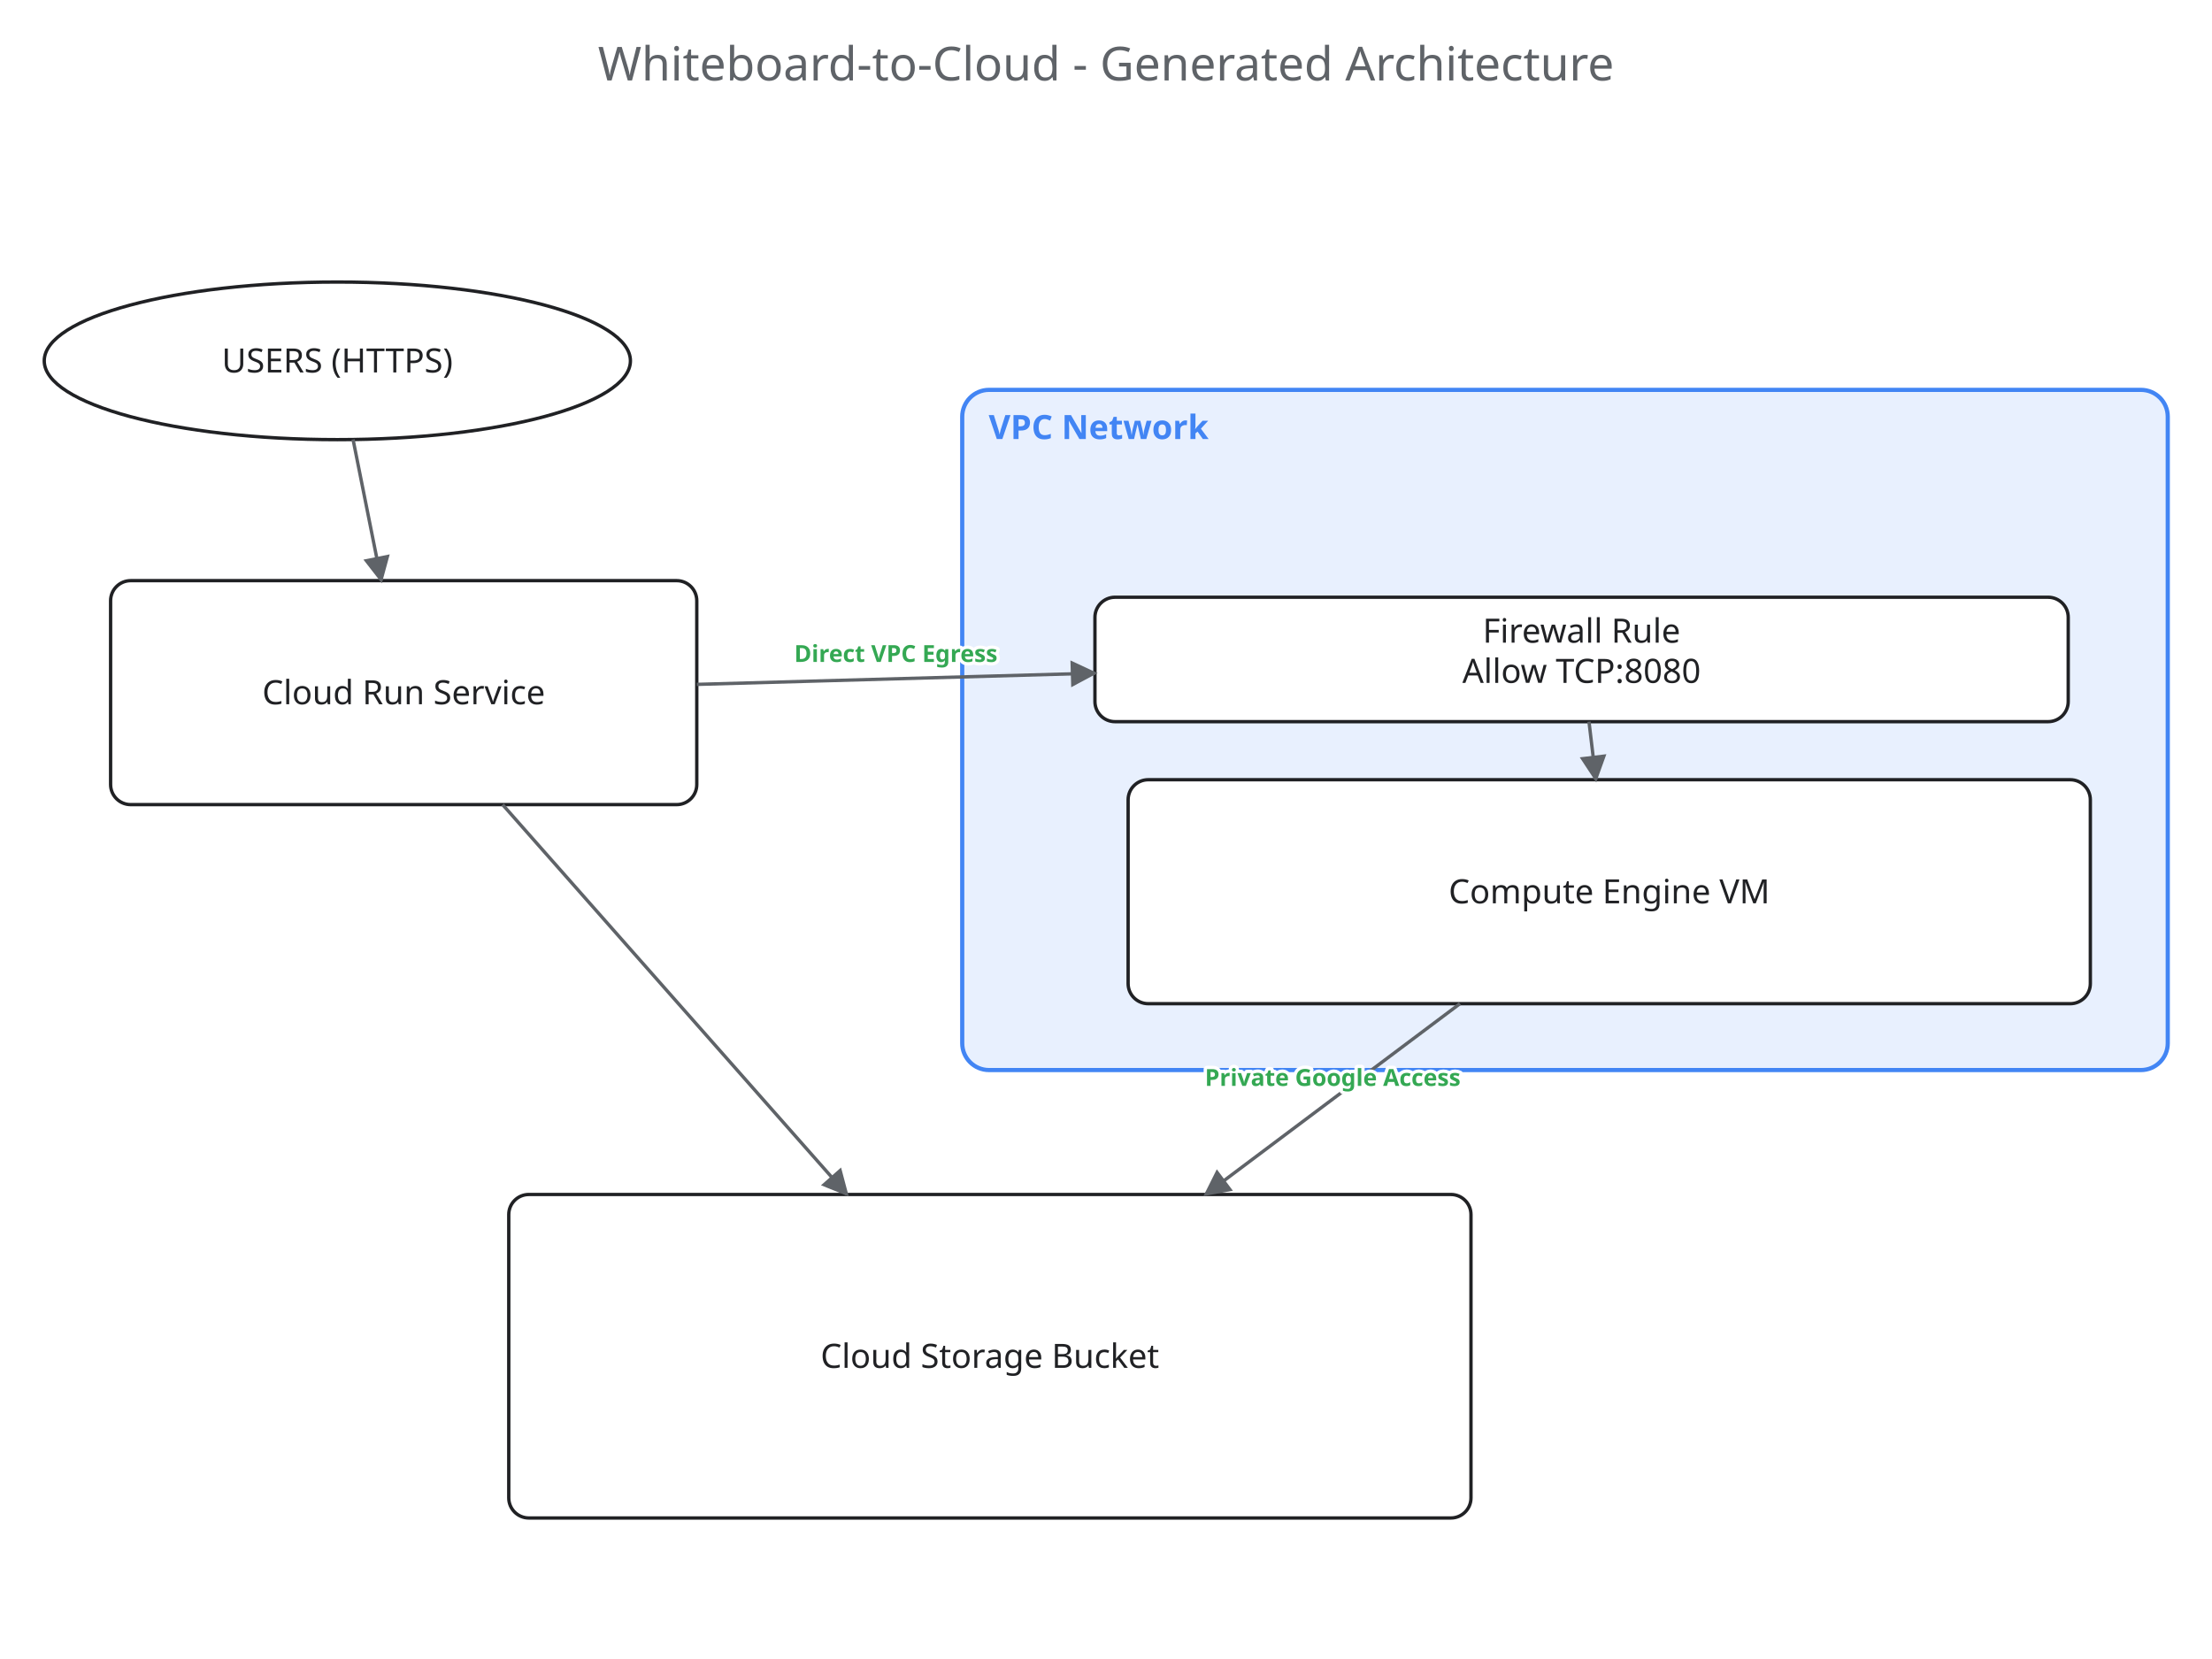
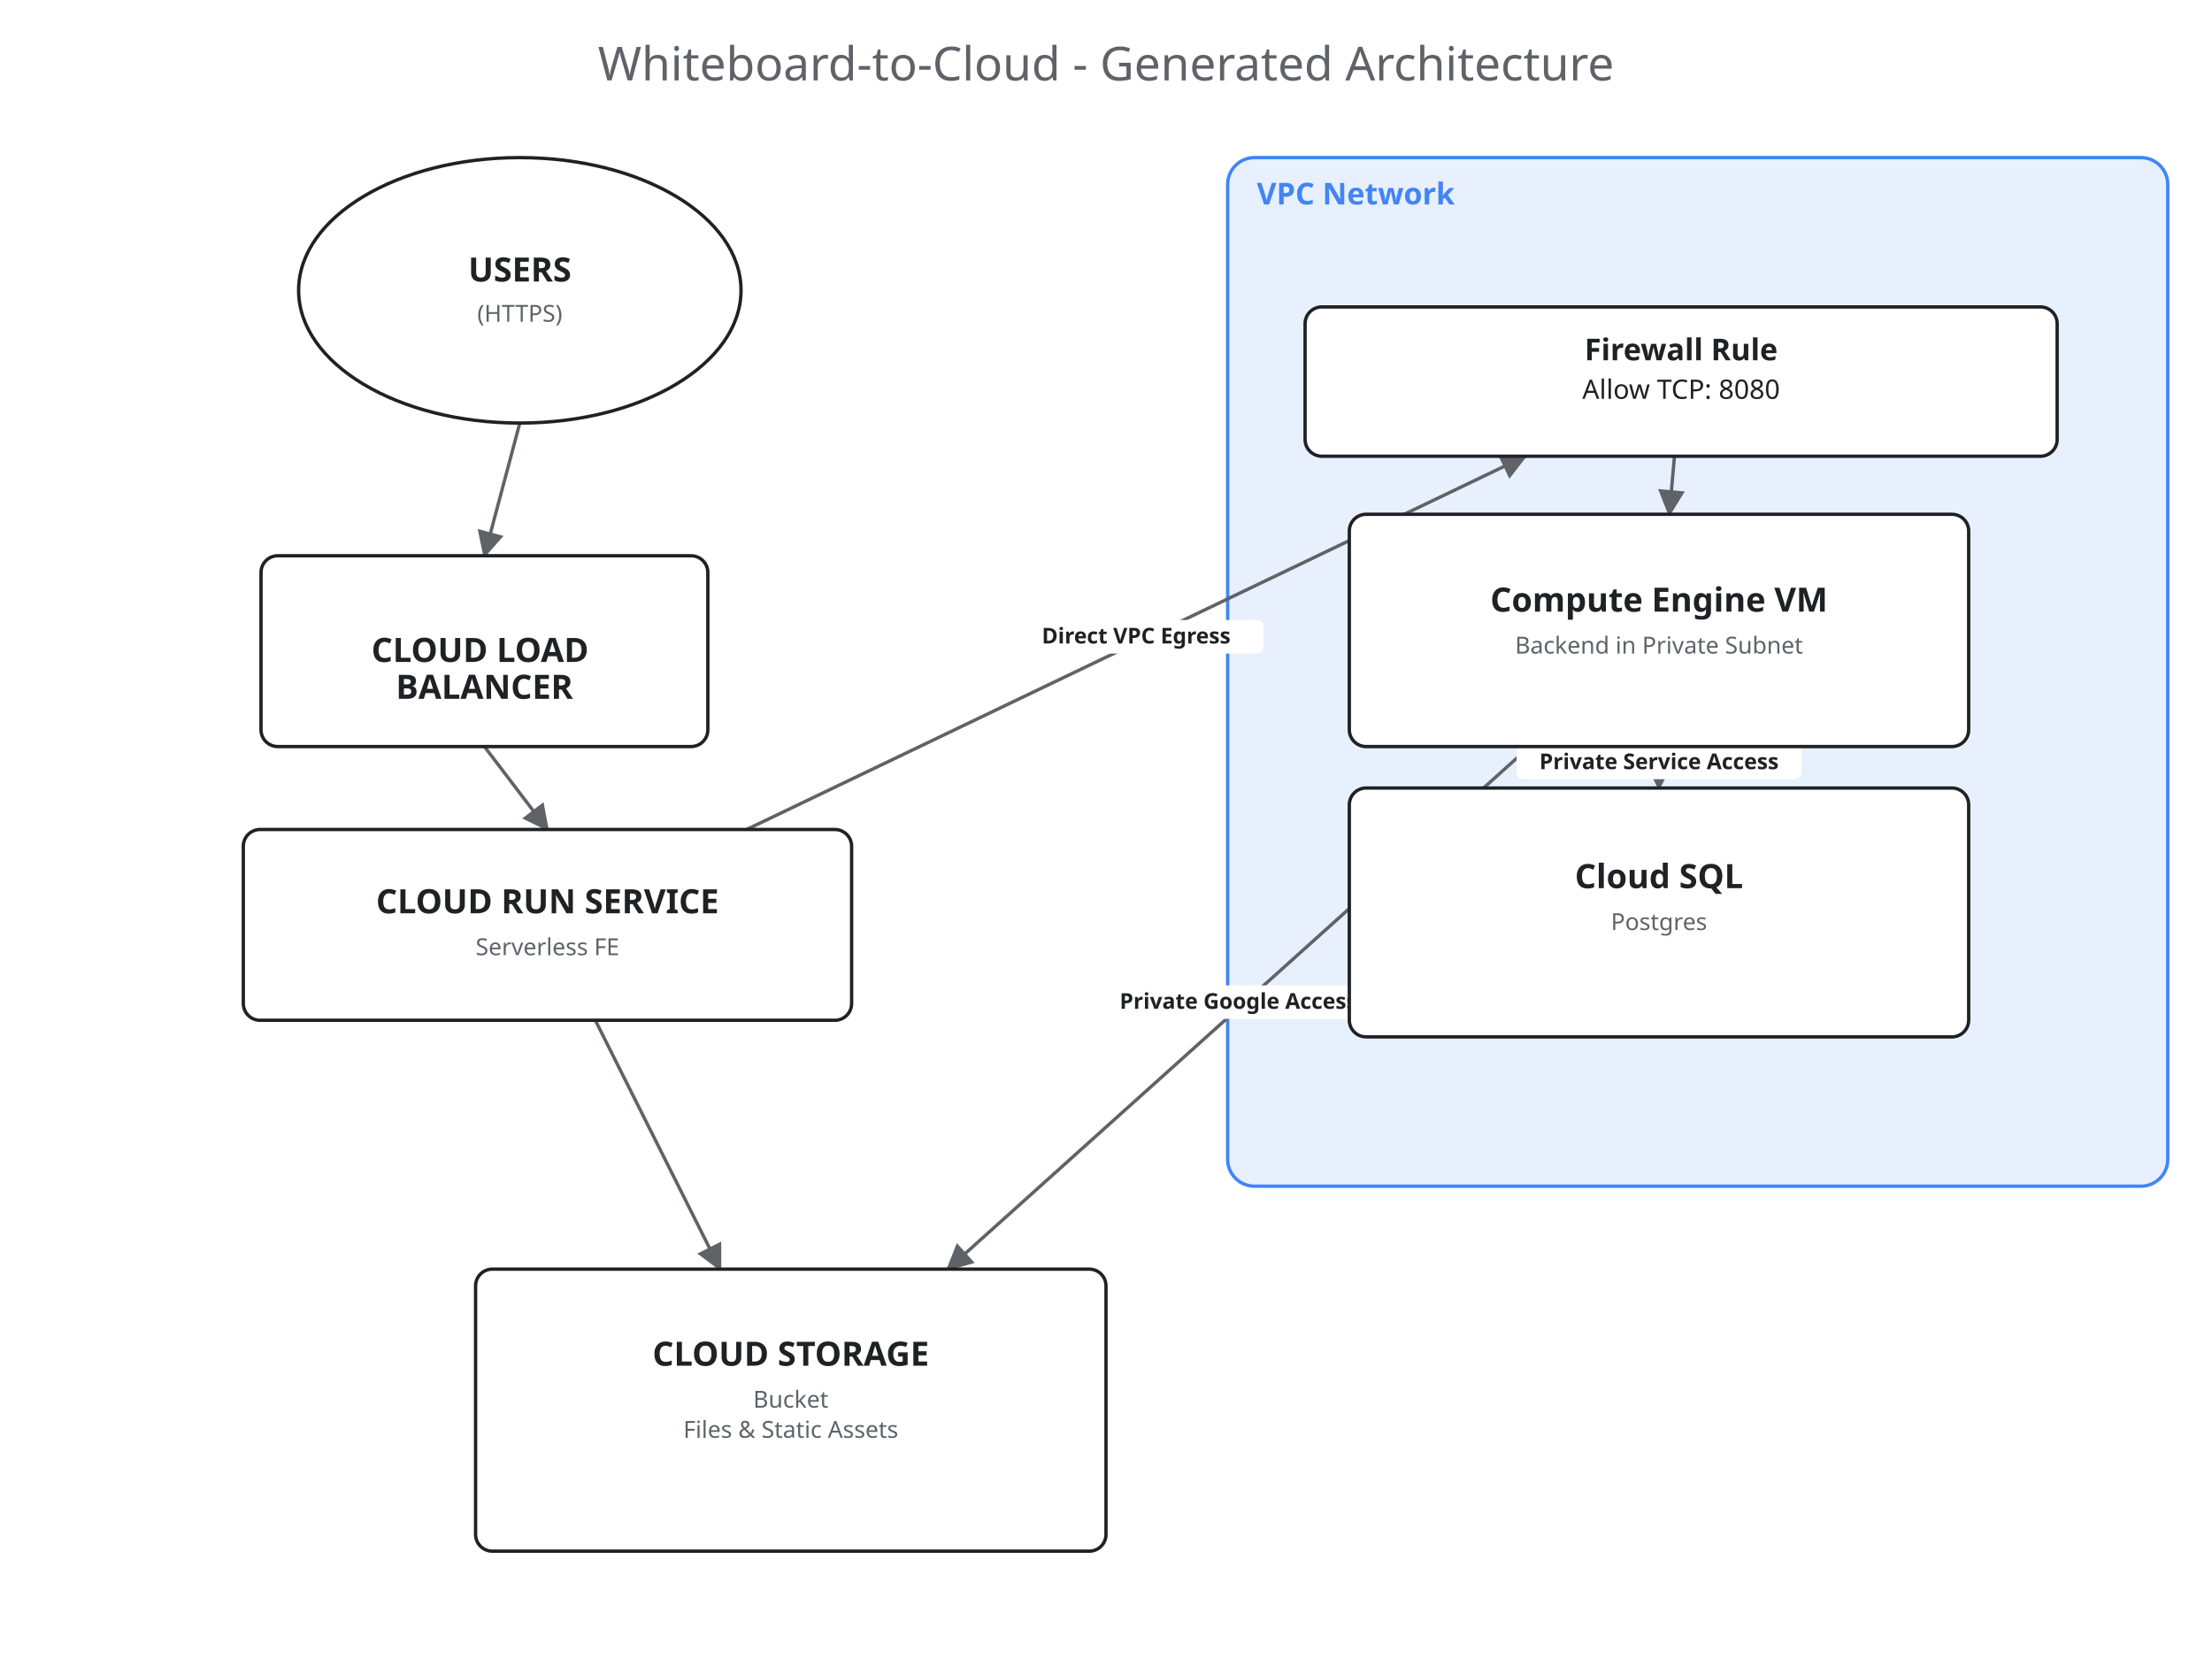
- <svg xmlns="http://www.w3.org/2000/svg" viewBox="0 0 1320 990" width="1320" height="990" style="background:white;font-family:sans-serif">
-   <rect x="0" y="0" width="1320" height="990" fill="white" />
-   <text x="660" y="48" text-anchor="middle" font-size="28" fill="#5F6368" font-family="sans-serif">Whiteboard-to-Cloud - Generated Architecture</text>
+ <svg xmlns="http://www.w3.org/2000/svg" viewBox="0 0 1320 990" width="1320" height="990">
+   <rect x="0" y="0" width="1320" height="990" fill="#ffffff" />
  <defs>
-     <marker id="arrow" viewBox="0 0 10 10" refX="9" refY="5" markerWidth="8" markerHeight="8" orient="auto-start-reverse">
+     <marker id="arrowhead" viewBox="0 0 10 10" refX="9" refY="5" markerWidth="8" markerHeight="8" orient="auto-start-reverse">
      <path d="M 0 0 L 10 5 L 0 10 z" fill="#5F6368" />
    </marker>
  </defs>
-   <rect x="574.2" y="232.65" width="719.4" height="405.9" rx="16" ry="16" fill="#E8F0FE" stroke="#4285F4" stroke-width="2.5" />
-   <text x="590" y="262" font-size="20" fill="#4285F4" font-weight="600">VPC Network</text>
-   <rect x="303.6" y="712.8" width="574.2" height="193.05" rx="12" ry="12" fill="white" stroke="#202124" stroke-width="2" />
-   <text x="590.7" y="809.325" text-anchor="middle" dominant-baseline="middle" font-size="20" fill="#202124">Cloud Storage Bucket</text>
-   <rect x="66" y="346.5" width="349.8" height="133.65" rx="12" ry="12" fill="white" stroke="#202124" stroke-width="2" />
-   <text x="240.9" y="413.325" text-anchor="middle" dominant-baseline="middle" font-size="20" fill="#202124">Cloud Run Service</text>
-   <rect x="653.4" y="356.4" width="580.8" height="74.25" rx="12" ry="12" fill="white" stroke="#202124" stroke-width="2" />
-   <text x="943.8" y="383.5" text-anchor="middle" font-size="20" fill="#202124">Firewall Rule</text>
-   <text x="943.8" y="407.5" text-anchor="middle" font-size="20" fill="#202124"> Allow TCP:8080</text>
-   <rect x="673.2" y="465.3" width="574.2" height="133.65" rx="12" ry="12" fill="white" stroke="#202124" stroke-width="2" />
-   <text x="960.3" y="532.125" text-anchor="middle" dominant-baseline="middle" font-size="20" fill="#202124">Compute Engine VM</text>
-   <ellipse cx="201.3" cy="215.325" rx="174.9" ry="47.025" fill="white" stroke="#202124" stroke-width="2" />
-   <text x="201.3" y="215.325" text-anchor="middle" dominant-baseline="middle" font-size="20" fill="#202124">USERS (HTTPS)</text>
-   <line x1="210.69" y1="262.29" x2="227.54" y2="346.5" stroke="#5F6368" stroke-width="2" marker-end="url(#arrow)" />
-   <line x1="299.92" y1="480.15" x2="505.44" y2="712.8" stroke="#5F6368" stroke-width="2" marker-end="url(#arrow)" />
-   <line x1="415.8" y1="408.4" x2="653.4" y2="401.71" stroke="#5F6368" stroke-width="2" marker-end="url(#arrow)" />
-   <line x1="948.22" y1="430.65" x2="952.35" y2="465.3" stroke="#5F6368" stroke-width="2" marker-end="url(#arrow)" />
-   <line x1="871.21" y1="598.95" x2="719.4" y2="712.8" stroke="#5F6368" stroke-width="2" marker-end="url(#arrow)" />
-   <text x="534.6" y="395" text-anchor="middle" font-size="14" fill="#34A853" font-weight="600" style="paint-order:stroke;stroke:white;stroke-width:4px;stroke-linejoin:round">Direct VPC Egress</text>
-   <text x="795.3" y="648" text-anchor="middle" font-size="14" fill="#34A853" font-weight="600" style="paint-order:stroke;stroke:white;stroke-width:4px;stroke-linejoin:round">Private Google Access</text>
+   <text x="660" y="48" text-anchor="middle" font-family="sans-serif" font-size="28" fill="#5F6368">Whiteboard-to-Cloud - Generated Architecture</text>
+   <rect x="732.6" y="94.05" width="561" height="613.8" rx="16" ry="16" fill="#E8F0FE" stroke="#4285F4" stroke-width="2" />
+   <text x="750" y="122" font-family="sans-serif" font-size="18" font-weight="600" fill="#4285F4">VPC Network</text>
+   <line x1="310.2" y1="252.45" x2="289.08" y2="331.65" stroke="#5F6368" stroke-width="2" marker-end="url(#arrowhead)" />
+   <line x1="289.08" y1="445.5" x2="326.7" y2="495" stroke="#5F6368" stroke-width="2" marker-end="url(#arrowhead)" />
+   <line x1="445.52" y1="495" x2="910.24" y2="272.25" stroke="#5F6368" stroke-width="2" marker-end="url(#arrowhead)" />
+   <line x1="355.25" y1="608.85" x2="429.7" y2="757.35" stroke="#5F6368" stroke-width="2" marker-end="url(#arrowhead)" />
+   <line x1="999.24" y1="272.25" x2="996.16" y2="306.9" stroke="#5F6368" stroke-width="2" marker-end="url(#arrowhead)" />
+   <line x1="990" y1="445.5" x2="990" y2="470.25" stroke="#5F6368" stroke-width="2" marker-end="url(#arrowhead)" />
+   <line x1="912.84" y1="445.5" x2="565.62" y2="757.35" stroke="#5F6368" stroke-width="2" marker-end="url(#arrowhead)" />
+   <g>
+     <rect x="602" y="370" width="152" height="20" fill="white" rx="4" />
+     <text x="678" y="384" text-anchor="middle" font-family="sans-serif" font-size="13" font-weight="600" fill="#202124">Direct VPC Egress</text>
+   </g>
+   <g>
+     <rect x="905" y="445" width="170" height="20" fill="white" rx="4" />
+     <text x="990" y="459" text-anchor="middle" font-family="sans-serif" font-size="13" font-weight="600" fill="#202124">Private Service Access</text>
+   </g>
+   <g>
+     <rect x="654" y="588" width="170" height="20" fill="white" rx="4" />
+     <text x="739" y="602" text-anchor="middle" font-family="sans-serif" font-size="13" font-weight="600" fill="#202124">Private Google Access</text>
+   </g>
+   <ellipse cx="310.2" cy="173.25" rx="132" ry="79.2" fill="white" stroke="#202124" stroke-width="2" />
+   <text x="310.2" y="168" text-anchor="middle" font-family="sans-serif" font-size="20" font-weight="600" fill="#202124">USERS</text>
+   <text x="310.2" y="192" text-anchor="middle" font-family="sans-serif" font-size="14" fill="#5F6368">(HTTPS)</text>
+   <rect x="155.76" y="331.65" width="266.64" height="113.85" rx="10" ry="10" fill="white" stroke="#202124" stroke-width="2" />
+   <text x="289.08" y="395" text-anchor="middle" font-family="sans-serif" font-size="20" font-weight="600" fill="#202124">
+     <tspan x="289.08" dy="0">CLOUD LOAD</tspan>
+     <tspan x="289.08" dy="22">BALANCER</tspan>
+   </text>
+   <rect x="145.2" y="495" width="363" height="113.85" rx="10" ry="10" fill="white" stroke="#202124" stroke-width="2" />
+   <text x="326.7" y="545" text-anchor="middle" font-family="sans-serif" font-size="20" font-weight="600" fill="#202124">CLOUD RUN SERVICE</text>
+   <text x="326.7" y="570" text-anchor="middle" font-family="sans-serif" font-size="14" fill="#5F6368">Serverless FE</text>
+   <rect x="283.8" y="757.35" width="376.2" height="168.3" rx="10" ry="10" fill="white" stroke="#202124" stroke-width="2" />
+   <text x="471.9" y="815" text-anchor="middle" font-family="sans-serif" font-size="20" font-weight="600" fill="#202124">CLOUD STORAGE</text>
+   <text x="471.9" y="840" text-anchor="middle" font-family="sans-serif" font-size="14" fill="#5F6368">Bucket</text>
+   <text x="471.9" y="858" text-anchor="middle" font-family="sans-serif" font-size="14" fill="#5F6368">Files &amp; Static Assets</text>
+   <rect x="778.8" y="183.15" width="448.8" height="89.1" rx="10" ry="10" fill="white" stroke="#202124" stroke-width="2" />
+   <text x="1003.2" y="215" text-anchor="middle" font-family="sans-serif" font-size="18" font-weight="600" fill="#202124">Firewall Rule</text>
+   <text x="1003.2" y="238" text-anchor="middle" font-family="sans-serif" font-size="16" fill="#202124">Allow TCP: 8080</text>
+   <rect x="805.2" y="306.9" width="369.6" height="138.6" rx="10" ry="10" fill="white" stroke="#202124" stroke-width="2" />
+   <text x="990" y="365" text-anchor="middle" font-family="sans-serif" font-size="20" font-weight="600" fill="#202124">Compute Engine VM</text>
+   <text x="990" y="390" text-anchor="middle" font-family="sans-serif" font-size="14" fill="#5F6368">Backend in Private Subnet</text>
+   <rect x="805.2" y="470.25" width="369.6" height="148.5" rx="10" ry="10" fill="white" stroke="#202124" stroke-width="2" />
+   <text x="990" y="530" text-anchor="middle" font-family="sans-serif" font-size="20" font-weight="600" fill="#202124">Cloud SQL</text>
+   <text x="990" y="555" text-anchor="middle" font-family="sans-serif" font-size="14" fill="#5F6368">Postgres</text>
</svg>
